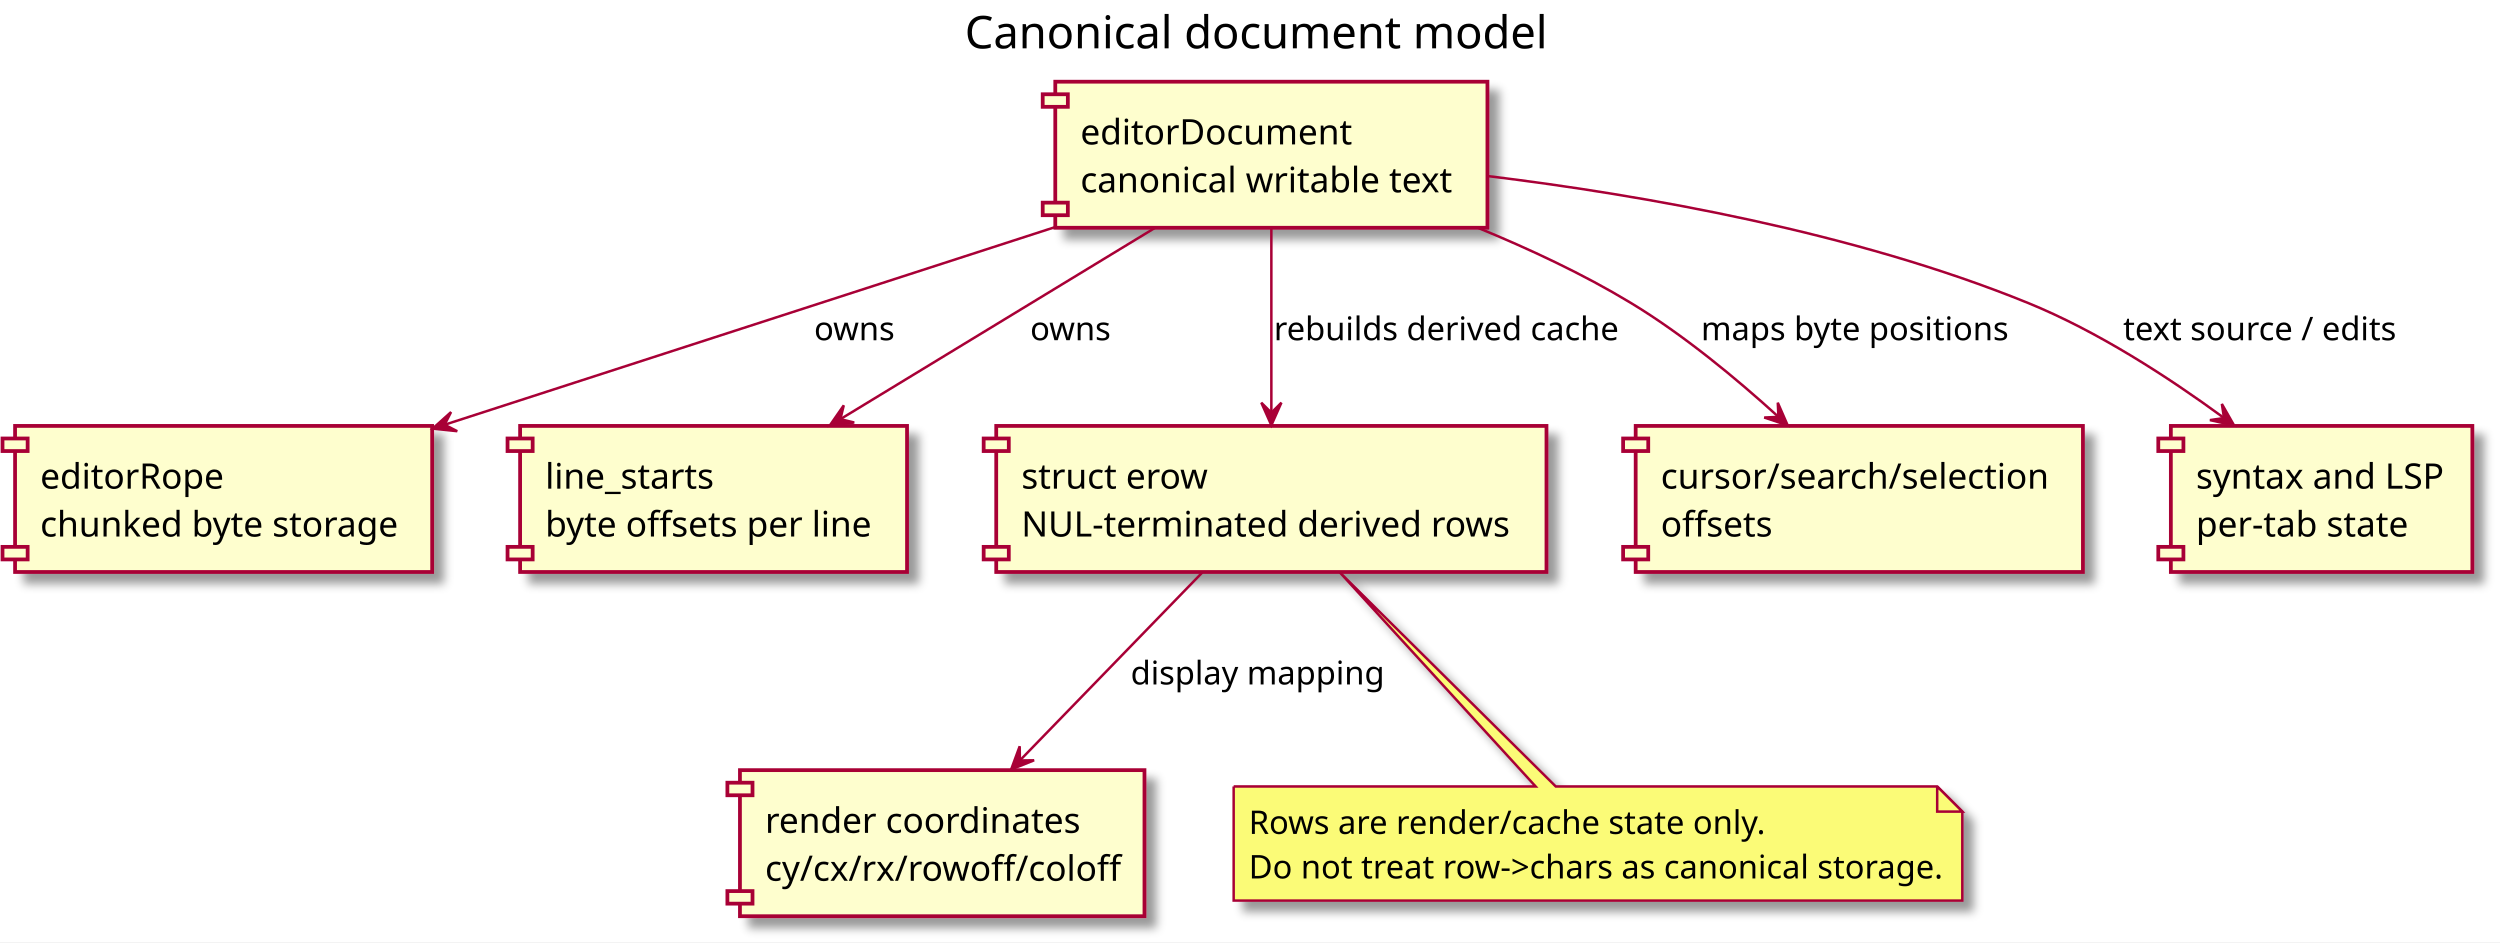
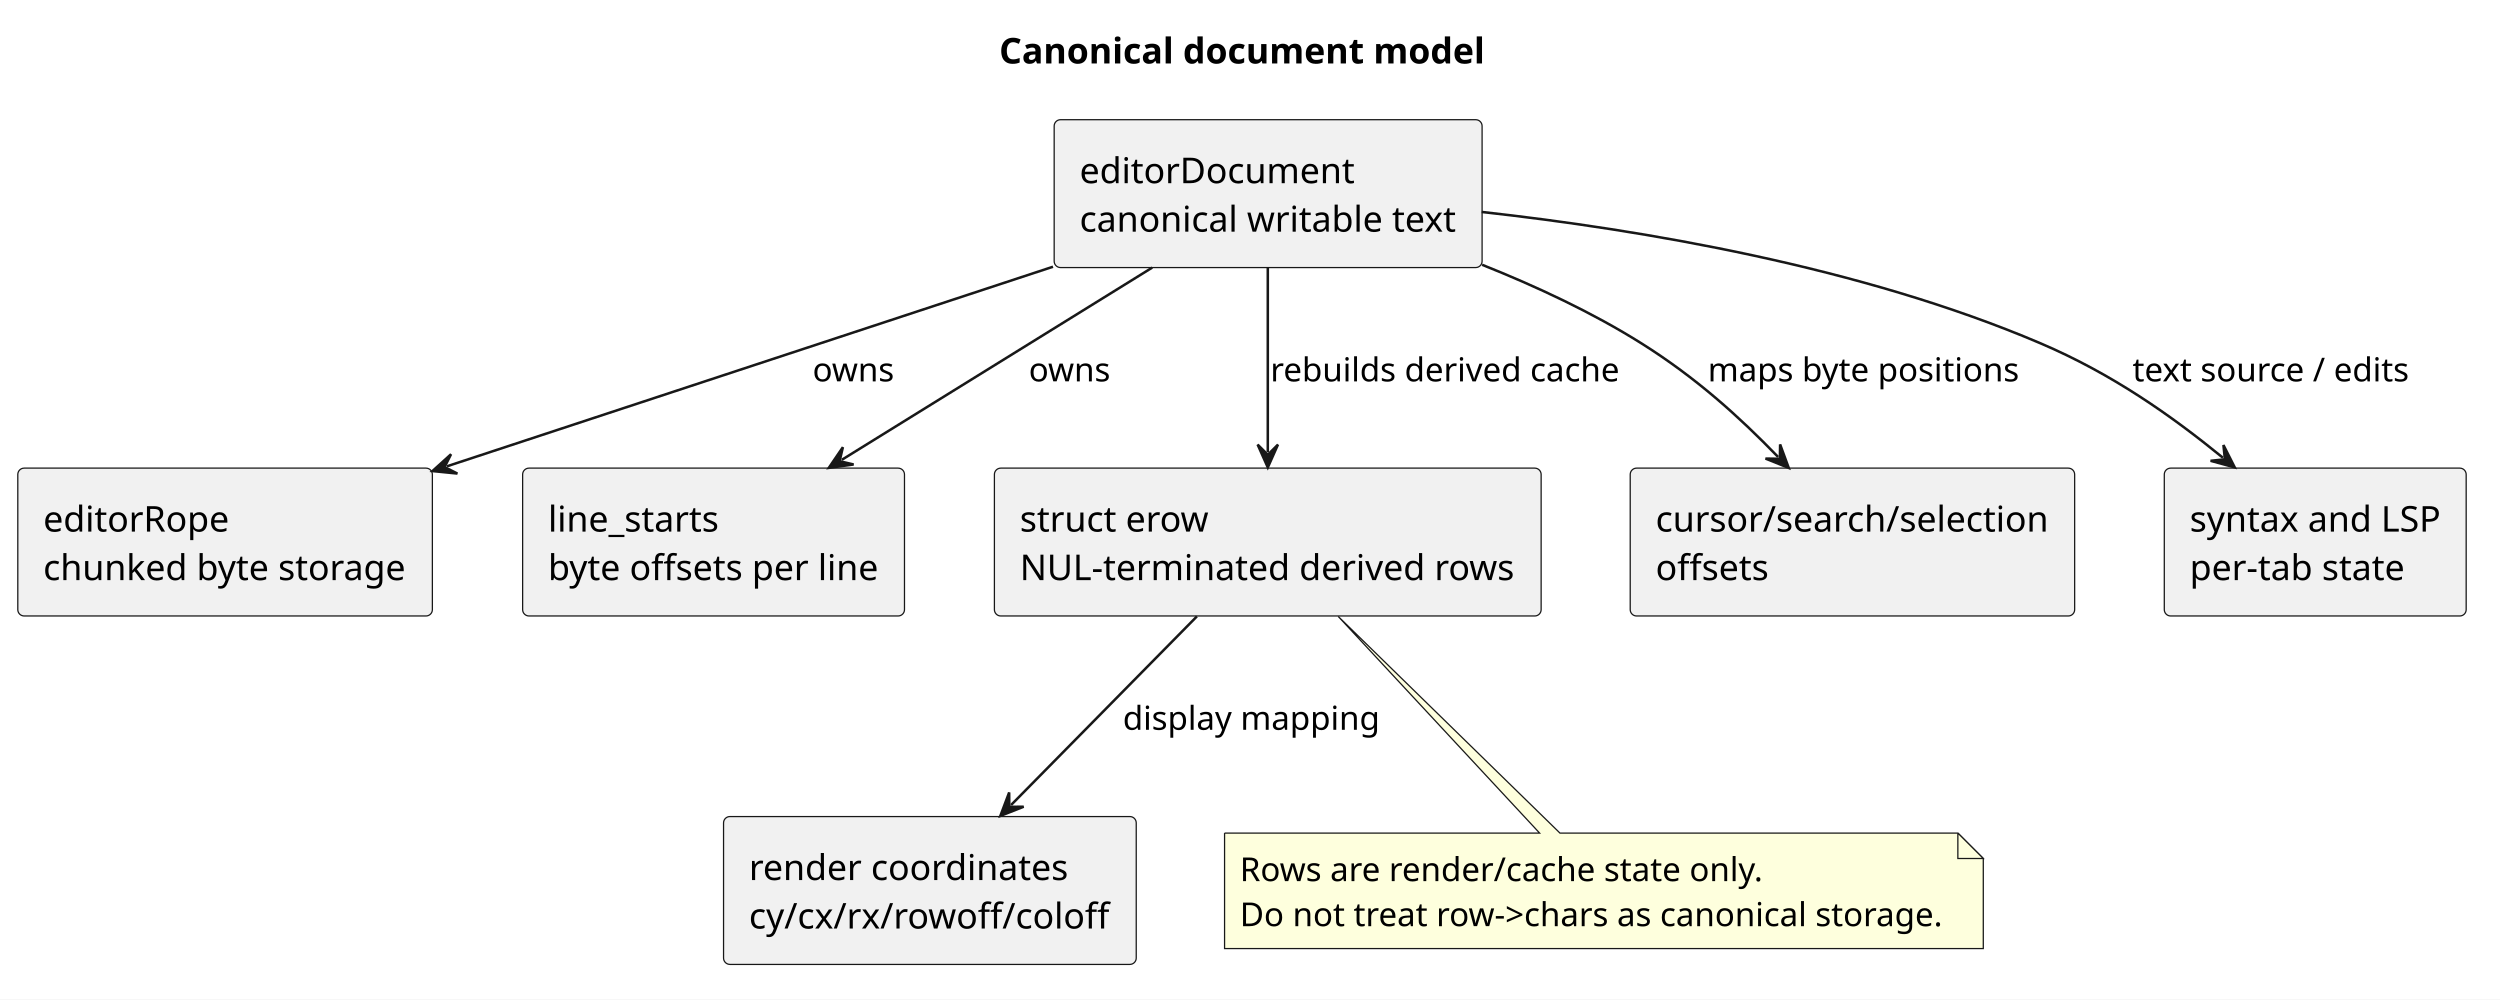
- <svg xmlns="http://www.w3.org/2000/svg" contentScriptType="application/ecmascript" contentStyleType="text/css" height="375px" preserveAspectRatio="none" style="width:995px;height:375px;" version="1.1" viewBox="0 0 995 375" width="995px" zoomAndPan="magnify">
-   <defs>
-     <filter height="300%" id="frnt3c033f5og" width="300%" x="-1" y="-1">
-       <feGaussianBlur result="blurOut" stdDeviation="2.0" />
-       <feColorMatrix in="blurOut" result="blurOut2" type="matrix" values="0 0 0 0 0 0 0 0 0 0 0 0 0 0 0 0 0 0 .4 0" />
-       <feOffset dx="4.0" dy="4.0" in="blurOut2" result="blurOut3" />
-       <feBlend in="SourceGraphic" in2="blurOut3" mode="normal" />
-     </filter>
-   </defs>
+ <svg xmlns="http://www.w3.org/2000/svg" contentStyleType="text/css" data-diagram-type="DESCRIPTION" height="393px" preserveAspectRatio="none" style="width:983px;height:393px;background:#FFFFFF;" version="1.1" viewBox="0 0 983 393" width="983px" zoomAndPan="magnify">
+   <defs />
  <rect width="100%" height="100%" fill="#FFFFFF" />
  <g>
-     <text fill="#000000" font-family="sans-serif" font-size="18" lengthAdjust="spacingAndGlyphs" textLength="234" x="384" y="19.242">Canonical document model</text>
-     <rect fill="#FEFECE" filter="url(#frnt3c033f5og)" height="58.136" style="stroke: #A80036; stroke-width: 1.5;" width="172" x="420" y="32.516" />
-     <rect fill="#FEFECE" height="5" style="stroke: #A80036; stroke-width: 1.5;" width="10" x="415" y="37.516" />
-     <rect fill="#FEFECE" height="5" style="stroke: #A80036; stroke-width: 1.5;" width="10" x="415" y="80.652" />
-     <text fill="#000000" font-family="sans-serif" font-size="14" lengthAdjust="spacingAndGlyphs" textLength="109" x="430" y="57.482">editorDocument</text>
-     <text fill="#000000" font-family="sans-serif" font-size="14" lengthAdjust="spacingAndGlyphs" textLength="152" x="430" y="76.55">canonical writable text</text>
-     <rect fill="#FEFECE" filter="url(#frnt3c033f5og)" height="58.136" style="stroke: #A80036; stroke-width: 1.5;" width="166" x="6" y="169.516" />
-     <rect fill="#FEFECE" height="5" style="stroke: #A80036; stroke-width: 1.5;" width="10" x="1" y="174.516" />
-     <rect fill="#FEFECE" height="5" style="stroke: #A80036; stroke-width: 1.5;" width="10" x="1" y="217.652" />
-     <text fill="#000000" font-family="sans-serif" font-size="14" lengthAdjust="spacingAndGlyphs" textLength="74" x="16" y="194.482">editorRope</text>
-     <text fill="#000000" font-family="sans-serif" font-size="14" lengthAdjust="spacingAndGlyphs" textLength="146" x="16" y="213.55">chunked byte storage</text>
-     <rect fill="#FEFECE" filter="url(#frnt3c033f5og)" height="58.136" style="stroke: #A80036; stroke-width: 1.5;" width="154" x="207" y="169.516" />
-     <rect fill="#FEFECE" height="5" style="stroke: #A80036; stroke-width: 1.5;" width="10" x="202" y="174.516" />
-     <rect fill="#FEFECE" height="5" style="stroke: #A80036; stroke-width: 1.5;" width="10" x="202" y="217.652" />
-     <text fill="#000000" font-family="sans-serif" font-size="14" lengthAdjust="spacingAndGlyphs" textLength="69" x="217" y="194.482">line_starts</text>
-     <text fill="#000000" font-family="sans-serif" font-size="14" lengthAdjust="spacingAndGlyphs" textLength="134" x="217" y="213.55">byte offsets per line</text>
-     <rect fill="#FEFECE" filter="url(#frnt3c033f5og)" height="58.136" style="stroke: #A80036; stroke-width: 1.5;" width="219" x="396.5" y="169.516" />
-     <rect fill="#FEFECE" height="5" style="stroke: #A80036; stroke-width: 1.5;" width="10" x="391.5" y="174.516" />
-     <rect fill="#FEFECE" height="5" style="stroke: #A80036; stroke-width: 1.5;" width="10" x="391.5" y="217.652" />
-     <text fill="#000000" font-family="sans-serif" font-size="14" lengthAdjust="spacingAndGlyphs" textLength="76" x="406.5" y="194.482">struct erow</text>
-     <text fill="#000000" font-family="sans-serif" font-size="14" lengthAdjust="spacingAndGlyphs" textLength="199" x="406.5" y="213.55">NUL-terminated derived rows</text>
-     <rect fill="#FEFECE" filter="url(#frnt3c033f5og)" height="58.136" style="stroke: #A80036; stroke-width: 1.5;" width="178" x="651" y="169.516" />
-     <rect fill="#FEFECE" height="5" style="stroke: #A80036; stroke-width: 1.5;" width="10" x="646" y="174.516" />
-     <rect fill="#FEFECE" height="5" style="stroke: #A80036; stroke-width: 1.5;" width="10" x="646" y="217.652" />
-     <text fill="#000000" font-family="sans-serif" font-size="14" lengthAdjust="spacingAndGlyphs" textLength="158" x="661" y="194.482">cursor/search/selection</text>
-     <text fill="#000000" font-family="sans-serif" font-size="14" lengthAdjust="spacingAndGlyphs" textLength="45" x="661" y="213.55">offsets</text>
-     <rect fill="#FEFECE" filter="url(#frnt3c033f5og)" height="58.136" style="stroke: #A80036; stroke-width: 1.5;" width="161" x="294.5" y="306.516" />
-     <rect fill="#FEFECE" height="5" style="stroke: #A80036; stroke-width: 1.5;" width="10" x="289.5" y="311.516" />
-     <rect fill="#FEFECE" height="5" style="stroke: #A80036; stroke-width: 1.5;" width="10" x="289.5" y="354.652" />
-     <text fill="#000000" font-family="sans-serif" font-size="14" lengthAdjust="spacingAndGlyphs" textLength="129" x="304.5" y="331.482">render coordinates</text>
-     <text fill="#000000" font-family="sans-serif" font-size="14" lengthAdjust="spacingAndGlyphs" textLength="141" x="304.5" y="350.55">cy/cx/rx/rowoff/coloff</text>
-     <rect fill="#FEFECE" filter="url(#frnt3c033f5og)" height="58.136" style="stroke: #A80036; stroke-width: 1.5;" width="120" x="864" y="169.516" />
-     <rect fill="#FEFECE" height="5" style="stroke: #A80036; stroke-width: 1.5;" width="10" x="859" y="174.516" />
-     <rect fill="#FEFECE" height="5" style="stroke: #A80036; stroke-width: 1.5;" width="10" x="859" y="217.652" />
-     <text fill="#000000" font-family="sans-serif" font-size="14" lengthAdjust="spacingAndGlyphs" textLength="100" x="874" y="194.482">syntax and LSP</text>
-     <text fill="#000000" font-family="sans-serif" font-size="14" lengthAdjust="spacingAndGlyphs" textLength="87" x="874" y="213.55">per-tab state</text>
-     <path d="M491,313.016 L491,358.428 A0,0 0 0 0 491,358.428 L781,358.428 A0,0 0 0 0 781,358.428 L781,323.016 L771,313.016 L619.19,313.016 L533.25,227.816 L611.19,313.016 L491,313.016 A0,0 0 0 0 491,313.016 " fill="#FBFB77" filter="url(#frnt3c033f5og)" style="stroke: #A80036; stroke-width: 1.0;" />
-     <path d="M771,313.016 L771,323.016 L781,323.016 L771,313.016 " fill="#FBFB77" style="stroke: #A80036; stroke-width: 1.0;" />
-     <text fill="#000000" font-family="sans-serif" font-size="13" lengthAdjust="spacingAndGlyphs" textLength="201" x="497" y="331.913">Rows are render/cache state only.</text>
-     <text fill="#000000" font-family="sans-serif" font-size="13" lengthAdjust="spacingAndGlyphs" textLength="269" x="497" y="349.619">Do not treat row-&gt;chars as canonical storage.</text>
-     <path d="M419.85,90.406 C348.93,113.366 248.79,145.786 177.29,168.936 " fill="none" id="doc-&gt;rope" style="stroke: #A80036; stroke-width: 1.0;" />
-     <polygon fill="#A80036" points="172.19,170.586,181.985,171.614,176.946,169.043,179.517,164.004,172.19,170.586" style="stroke: #A80036; stroke-width: 1.0;" />
-     <text fill="#000000" font-family="sans-serif" font-size="13" lengthAdjust="spacingAndGlyphs" textLength="32" x="324" y="135.413">owns</text>
-     <path d="M459.73,90.656 C423.22,112.856 372.35,143.796 334.73,166.666 " fill="none" id="doc-&gt;index" style="stroke: #A80036; stroke-width: 1.0;" />
-     <polygon fill="#A80036" points="330.21,169.416,339.978,168.153,334.481,166.816,335.818,161.32,330.21,169.416" style="stroke: #A80036; stroke-width: 1.0;" />
-     <text fill="#000000" font-family="sans-serif" font-size="13" lengthAdjust="spacingAndGlyphs" textLength="32" x="410" y="135.413">owns</text>
-     <path d="M506,90.816 C506,112.146 506,141.466 506,163.976 " fill="none" id="doc-&gt;row" style="stroke: #A80036; stroke-width: 1.0;" />
-     <polygon fill="#A80036" points="506,169.256,510,160.256,506,164.256,502,160.256,506,169.256" style="stroke: #A80036; stroke-width: 1.0;" />
-     <text fill="#000000" font-family="sans-serif" font-size="13" lengthAdjust="spacingAndGlyphs" textLength="133" x="507" y="135.413">rebuilds derived cache</text>
-     <path d="M587.96,90.566 C608.51,98.996 630.09,109.076 649,120.516 C670.08,133.256 691.22,150.796 707.82,165.906 " fill="none" id="doc-&gt;offsets" style="stroke: #A80036; stroke-width: 1.0;" />
-     <polygon fill="#A80036" points="711.5,169.296,707.559,160.27,707.811,165.921,702.159,166.173,711.5,169.296" style="stroke: #A80036; stroke-width: 1.0;" />
-     <text fill="#000000" font-family="sans-serif" font-size="13" lengthAdjust="spacingAndGlyphs" textLength="121" x="677" y="135.413">maps byte positions</text>
-     <path d="M478.54,227.816 C457.4,249.596 428.18,279.706 406.17,302.396 " fill="none" id="row-&gt;coords" style="stroke: #A80036; stroke-width: 1.0;" />
-     <polygon fill="#A80036" points="402.43,306.256,411.572,302.591,405.915,302.671,405.835,297.014,402.43,306.256" style="stroke: #A80036; stroke-width: 1.0;" />
-     <text fill="#000000" font-family="sans-serif" font-size="13" lengthAdjust="spacingAndGlyphs" textLength="99" x="450" y="272.413">display mapping</text>
-     <path d="M592.23,70.086 C653.83,77.636 737.74,92.346 807,120.516 C834.88,131.856 863.14,150.216 884.91,166.176 " fill="none" id="doc-&gt;lang" style="stroke: #A80036; stroke-width: 1.0;" />
-     <polygon fill="#A80036" points="889.17,169.326,884.301,160.764,885.146,166.358,879.553,167.203,889.17,169.326" style="stroke: #A80036; stroke-width: 1.0;" />
-     <text fill="#000000" font-family="sans-serif" font-size="13" lengthAdjust="spacingAndGlyphs" textLength="107" x="845" y="135.413">text source / edits</text>
+     <g class="title" data-source-line="2">
+       <text fill="#000000" font-family="sans-serif" font-size="14" font-weight="700" lengthAdjust="spacing" textLength="190.945" x="392.877" y="24.966">Canonical document model</text>
+     </g>
+     <g class="entity" data-qualified-name="doc" data-source-line="6" id="ent0002">
+       <rect fill="#F1F1F1" height="58.136" rx="2.5" ry="2.5" style="stroke:#181818;stroke-width:0.5;" width="168.259" x="414.5" y="47.068" />
+       <text fill="#000000" font-family="sans-serif" font-size="14" lengthAdjust="spacing" textLength="108.178" x="424.5" y="72.034">editorDocument</text>
+       <text fill="#000000" font-family="sans-serif" font-size="14" lengthAdjust="spacing" textLength="148.259" x="424.5" y="91.102">canonical writable text</text>
+     </g>
+     <g class="entity" data-qualified-name="rope" data-source-line="7" id="ent0003">
+       <rect fill="#F1F1F1" height="58.136" rx="2.5" ry="2.5" style="stroke:#181818;stroke-width:0.5;" width="163.009" x="7" y="184.068" />
+       <text fill="#000000" font-family="sans-serif" font-size="14" lengthAdjust="spacing" textLength="73.108" x="17" y="209.034">editorRope</text>
+       <text fill="#000000" font-family="sans-serif" font-size="14" lengthAdjust="spacing" textLength="143.009" x="17" y="228.102">chunked byte storage</text>
+     </g>
+     <g class="entity" data-qualified-name="index" data-source-line="8" id="ent0004">
+       <rect fill="#F1F1F1" height="58.136" rx="2.5" ry="2.5" style="stroke:#181818;stroke-width:0.5;" width="150.143" x="205.5" y="184.068" />
+       <text fill="#000000" font-family="sans-serif" font-size="14" lengthAdjust="spacing" textLength="67.144" x="215.5" y="209.034">line_starts</text>
+       <text fill="#000000" font-family="sans-serif" font-size="14" lengthAdjust="spacing" textLength="130.143" x="215.5" y="228.102">byte offsets per line</text>
+     </g>
+     <g class="entity" data-qualified-name="row" data-source-line="9" id="ent0005">
+       <rect fill="#F1F1F1" height="58.136" rx="2.5" ry="2.5" style="stroke:#181818;stroke-width:0.5;" width="214.977" x="391" y="184.068" />
+       <text fill="#000000" font-family="sans-serif" font-size="14" lengthAdjust="spacing" textLength="74.76" x="401" y="209.034">struct erow</text>
+       <text fill="#000000" font-family="sans-serif" font-size="14" lengthAdjust="spacing" textLength="194.977" x="401" y="228.102">NUL-terminated derived rows</text>
+     </g>
+     <g class="entity" data-qualified-name="offsets" data-source-line="10" id="ent0006">
+       <rect fill="#F1F1F1" height="58.136" rx="2.5" ry="2.5" style="stroke:#181818;stroke-width:0.5;" width="174.755" x="641" y="184.068" />
+       <text fill="#000000" font-family="sans-serif" font-size="14" lengthAdjust="spacing" textLength="154.755" x="651" y="209.034">cursor/search/selection</text>
+       <text fill="#000000" font-family="sans-serif" font-size="14" lengthAdjust="spacing" textLength="44.464" x="651" y="228.102">offsets</text>
+     </g>
+     <g class="entity" data-qualified-name="coords" data-source-line="11" id="ent0007">
+       <rect fill="#F1F1F1" height="58.136" rx="2.5" ry="2.5" style="stroke:#181818;stroke-width:0.5;" width="162.267" x="284.5" y="321.068" />
+       <text fill="#000000" font-family="sans-serif" font-size="14" lengthAdjust="spacing" textLength="126.084" x="294.5" y="346.034">render coordinates</text>
+       <text fill="#000000" font-family="sans-serif" font-size="14" lengthAdjust="spacing" textLength="142.267" x="294.5" y="365.102">cy/cx/rx/rowoff/coloff</text>
+     </g>
+     <g class="entity" data-qualified-name="lang" data-source-line="12" id="ent0008">
+       <rect fill="#F1F1F1" height="58.136" rx="2.5" ry="2.5" style="stroke:#181818;stroke-width:0.5;" width="118.7" x="851" y="184.068" />
+       <text fill="#000000" font-family="sans-serif" font-size="14" lengthAdjust="spacing" textLength="98.7" x="861" y="209.034">syntax and LSP</text>
+       <text fill="#000000" font-family="sans-serif" font-size="14" lengthAdjust="spacing" textLength="84.518" x="861" y="228.102">per-tab state</text>
+     </g>
+     <g class="entity" data-qualified-name="GMN15" data-source-line="22" id="ent0016">
+       <path d="M481.5,327.568 L481.5,372.98 A0,0 0 0 0 481.5,372.98 L779.829,372.98 A0,0 0 0 0 779.829,372.98 L779.829,337.568 L769.829,327.568 L613.37,327.568 L526.17,242.368 L605.37,327.568 L481.5,327.568 A0,0 0 0 0 481.5,327.568" fill="#FEFFDD" style="stroke:#181818;stroke-width:0.5;" />
+       <path d="M769.829,327.568 L769.829,337.568 L779.829,337.568 L769.829,327.568" fill="#FEFFDD" style="stroke:#181818;stroke-width:0.5;" />
+       <text fill="#000000" font-family="sans-serif" font-size="13" lengthAdjust="spacing" textLength="206.921" x="487.5" y="346.465">Rows are render/cache state only.</text>
+       <text fill="#000000" font-family="sans-serif" font-size="13" lengthAdjust="spacing" textLength="277.329" x="487.5" y="364.171">Do not treat row-&gt;chars as canonical storage.</text>
+     </g>
+     <g class="link" data-entity-1="ent0002" data-entity-2="ent0003" data-link-type="dependency" data-source-line="14" id="lnk9">
+       <path d="M414.04,104.878 C342.55,128.418 246.409,160.071 175.749,183.341" fill="none" id="doc-to-rope" style="stroke:#181818;stroke-width:1;" />
+       <polygon fill="#181818" points="170.05,185.218,179.85,186.202,174.799,183.654,177.347,178.603,170.05,185.218" style="stroke:#181818;stroke-width:1;" />
+       <text fill="#000000" font-family="sans-serif" font-size="13" lengthAdjust="spacing" textLength="32.344" x="319.5" y="149.965">owns</text>
+     </g>
+     <g class="link" data-entity-1="ent0002" data-entity-2="ent0004" data-link-type="dependency" data-source-line="15" id="lnk10">
+       <path d="M453.07,105.208 C415.75,128.308 368.271,157.708 330.981,180.808" fill="none" id="doc-to-index" style="stroke:#181818;stroke-width:1;" />
+       <polygon fill="#181818" points="325.88,183.968,335.637,182.629,330.13,181.335,331.425,175.828,325.88,183.968" style="stroke:#181818;stroke-width:1;" />
+       <text fill="#000000" font-family="sans-serif" font-size="13" lengthAdjust="spacing" textLength="32.344" x="404.5" y="149.965">owns</text>
+     </g>
+     <g class="link" data-entity-1="ent0002" data-entity-2="ent0005" data-link-type="dependency" data-source-line="16" id="lnk11">
+       <path d="M498.5,105.368 C498.5,128.408 498.5,154.778 498.5,177.808" fill="none" id="doc-to-row" style="stroke:#181818;stroke-width:1;" />
+       <polygon fill="#181818" points="498.5,183.808,502.5,174.808,498.5,178.808,494.5,174.808,498.5,183.808" style="stroke:#181818;stroke-width:1;" />
+       <text fill="#000000" font-family="sans-serif" font-size="13" lengthAdjust="spacing" textLength="137.54" x="499.5" y="149.965">rebuilds derived cache</text>
+     </g>
+     <g class="link" data-entity-1="ent0002" data-entity-2="ent0006" data-link-type="dependency" data-source-line="17" id="lnk12">
+       <path d="M582.76,104.108 C604,112.578 626.23,122.938 645.5,135.068 C666.96,148.578 683.695,163.718 699.155,179.678" fill="none" id="doc-to-offsets" style="stroke:#181818;stroke-width:1;" />
+       <polygon fill="#181818" points="703.33,183.988,699.941,174.74,699.851,180.397,694.195,180.307,703.33,183.988" style="stroke:#181818;stroke-width:1;" />
+       <text fill="#000000" font-family="sans-serif" font-size="13" lengthAdjust="spacing" textLength="122.694" x="671.5" y="149.965">maps byte positions</text>
+     </g>
+     <g class="link" data-entity-1="ent0005" data-entity-2="ent0007" data-link-type="dependency" data-source-line="18" id="lnk13">
+       <path d="M470.62,242.368 C447.92,265.408 420.241,293.504 397.551,316.534" fill="none" id="row-to-coords" style="stroke:#181818;stroke-width:1;" />
+       <polygon fill="#181818" points="393.34,320.808,402.506,317.204,396.849,317.246,396.807,311.589,393.34,320.808" style="stroke:#181818;stroke-width:1;" />
+       <text fill="#000000" font-family="sans-serif" font-size="13" lengthAdjust="spacing" textLength="101.049" x="441.5" y="286.965">display mapping</text>
+     </g>
+     <g class="link" data-entity-1="ent0002" data-entity-2="ent0008" data-link-type="dependency" data-source-line="19" id="lnk14">
+       <path d="M582.61,83.338 C645.27,90.308 731.85,104.868 802.5,135.068 C830.45,147.018 853.642,163.324 874.052,179.984" fill="none" id="doc-to-lang" style="stroke:#181818;stroke-width:1;" />
+       <polygon fill="#181818" points="878.7,183.778,874.257,174.988,874.827,180.616,869.198,181.185,878.7,183.778" style="stroke:#181818;stroke-width:1;" />
+       <text fill="#000000" font-family="sans-serif" font-size="13" lengthAdjust="spacing" textLength="109.239" x="838.5" y="149.965">text source / edits</text>
+     </g>
  </g>
</svg>
